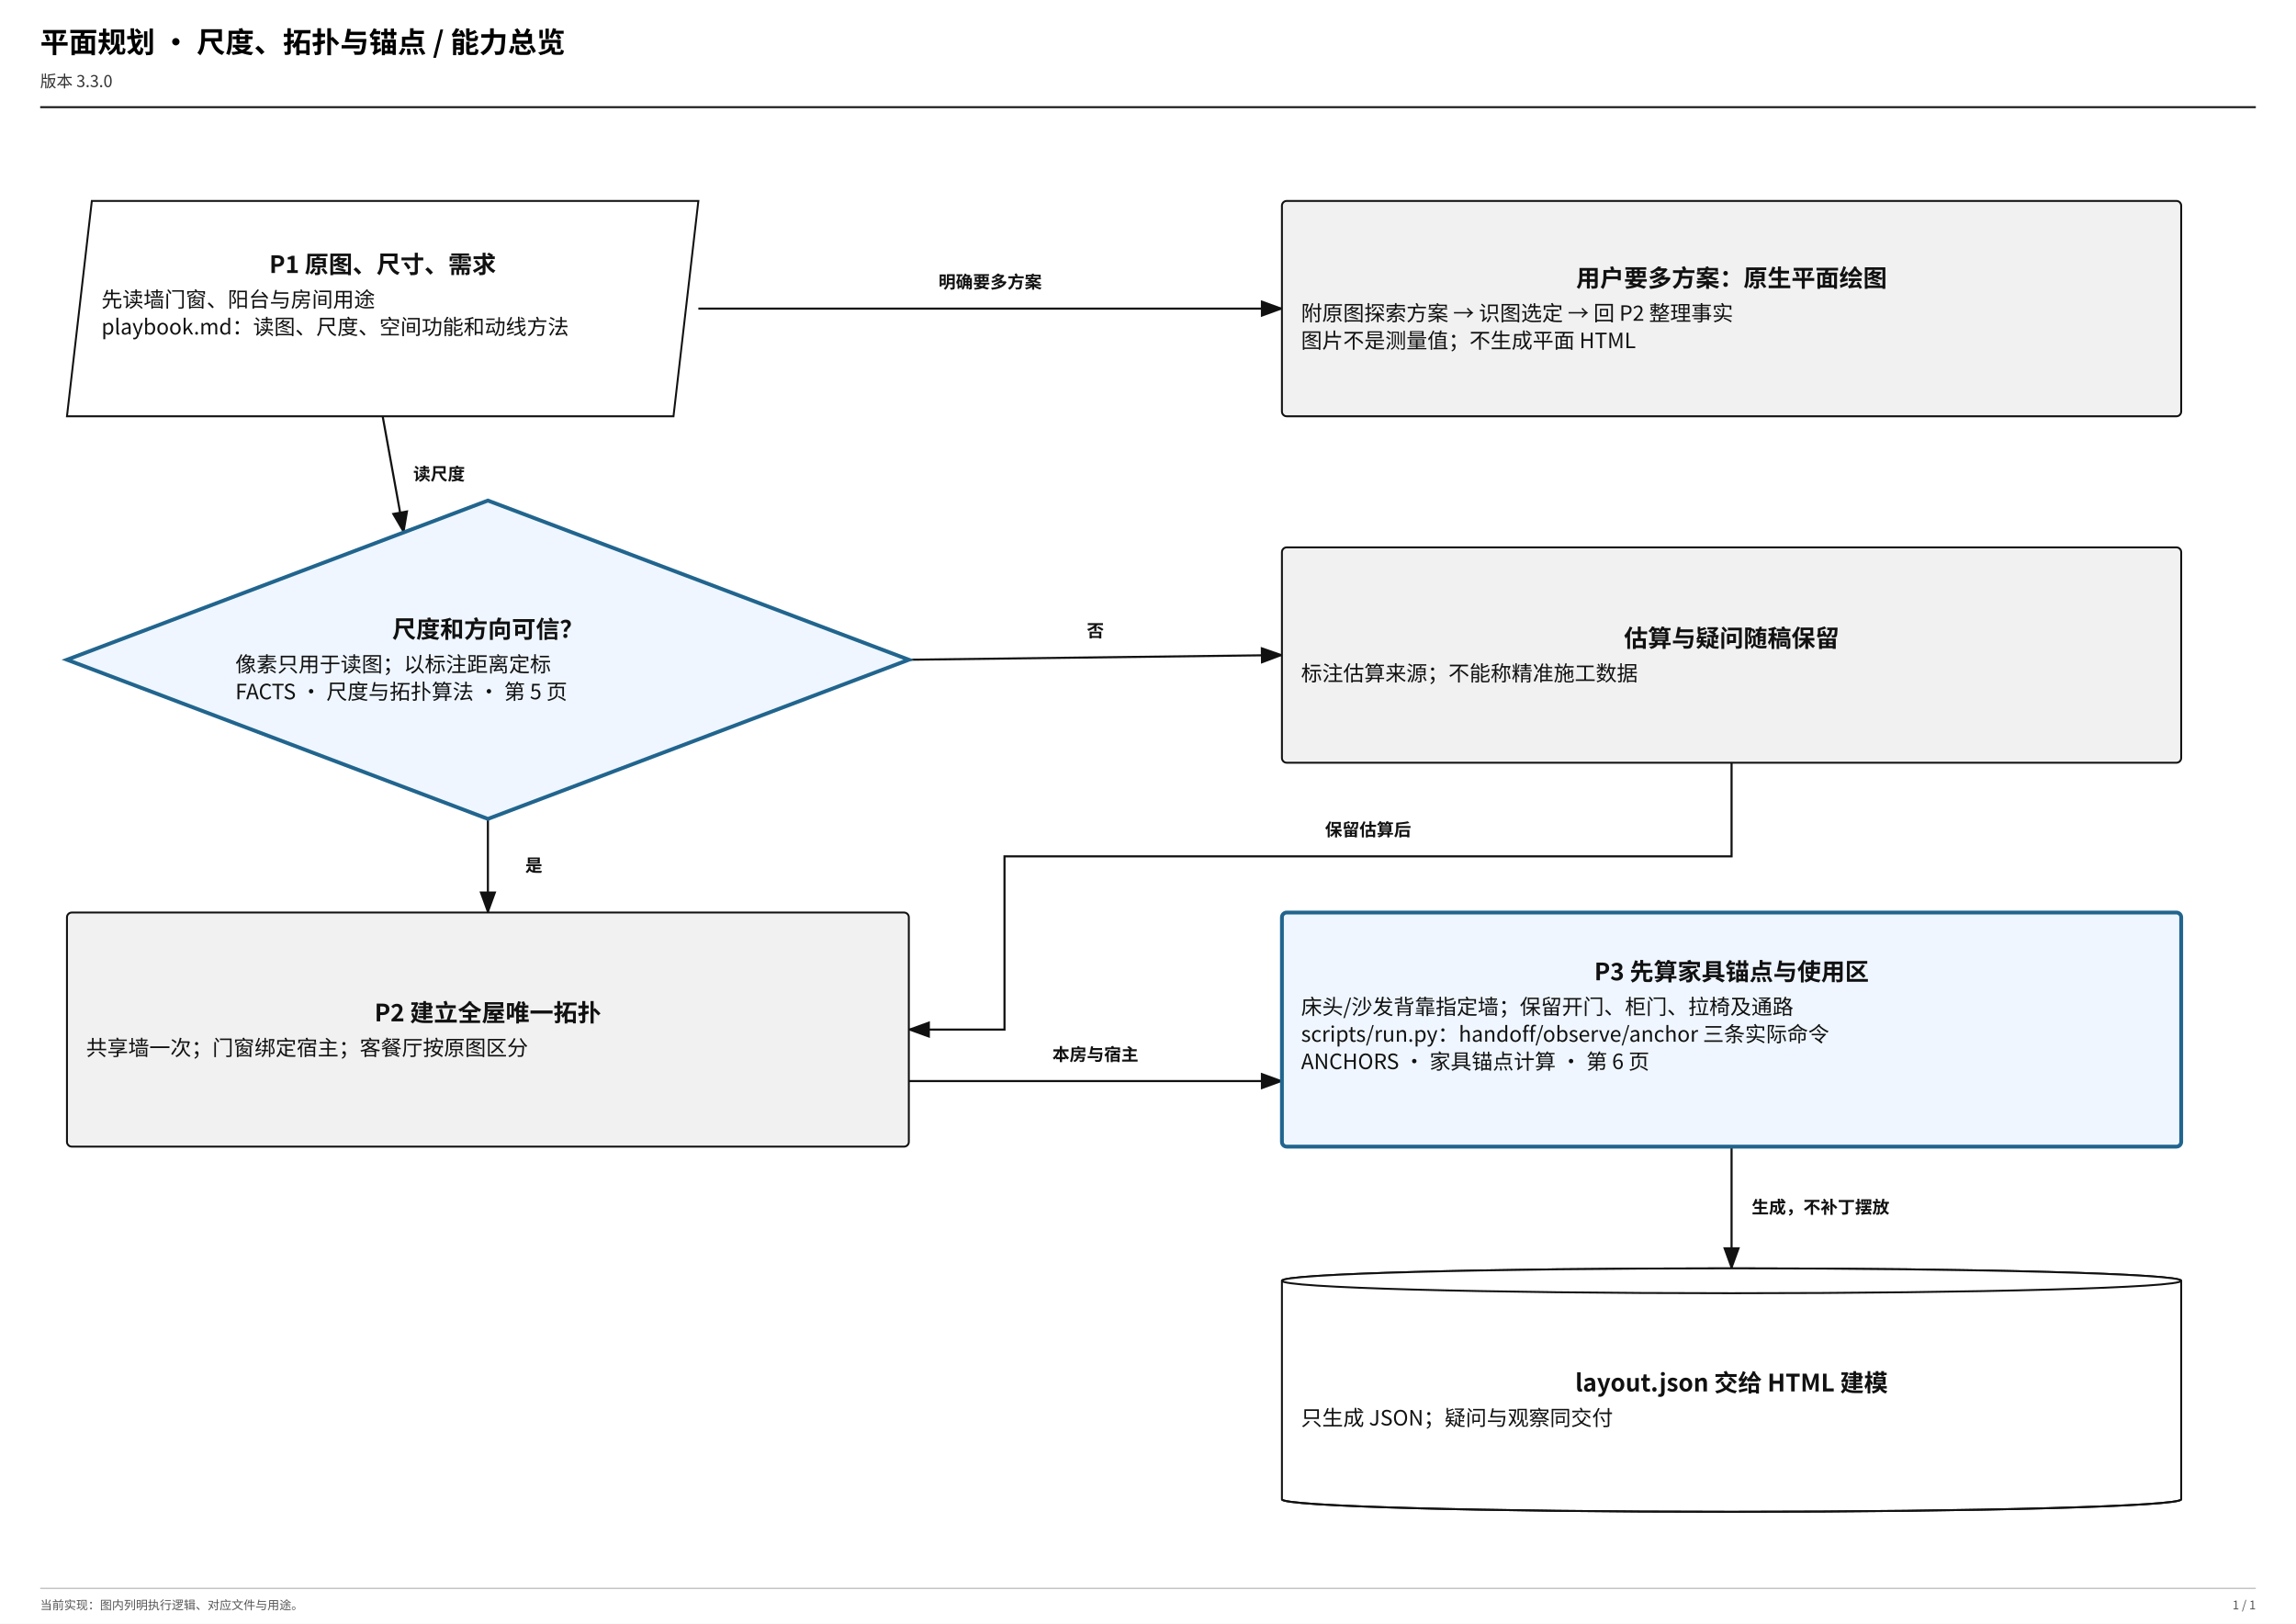
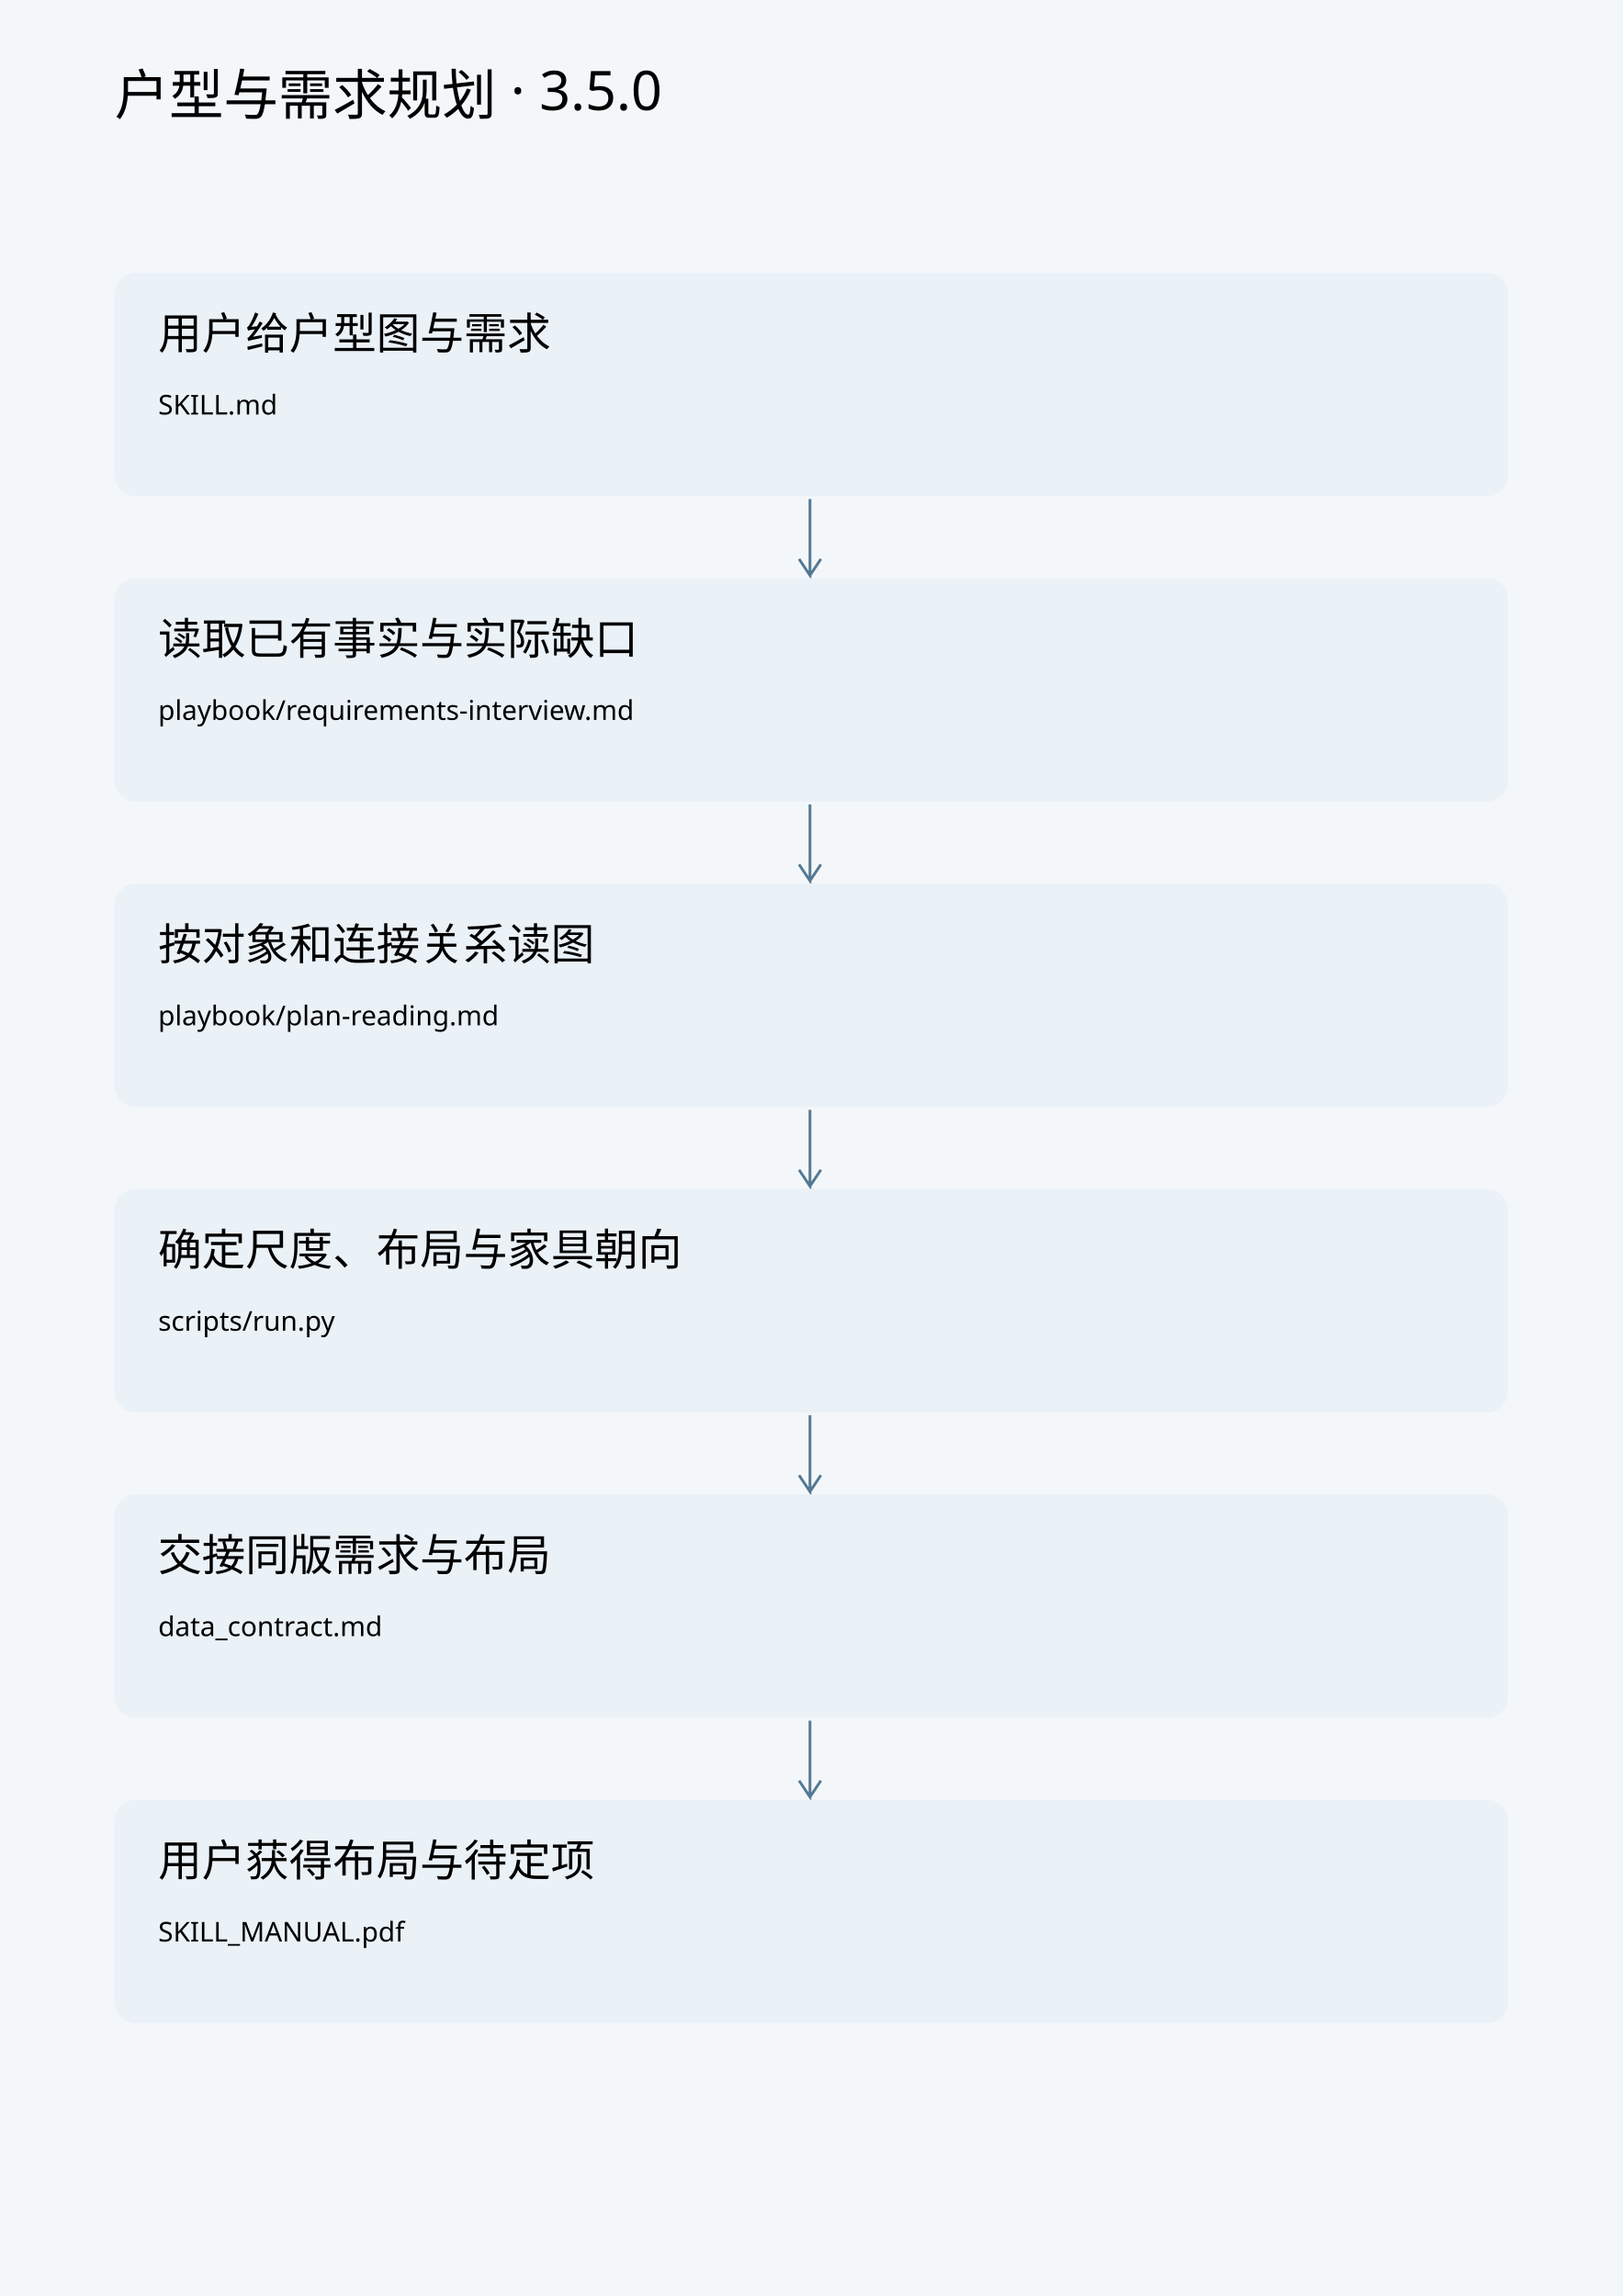
- <svg xmlns="http://www.w3.org/2000/svg" width="2400" height="1697" viewBox="0 0 2400 1697">
-   <defs>
-     <marker id="arrow" markerWidth="12" markerHeight="12" refX="10" refY="4" orient="auto" markerUnits="strokeWidth">
-       <path d="M0,0 L0,8 L11,4 z" fill="#111" />
-     </marker>
-     <style>text{font-family:"Noto Sans CJK SC","Microsoft YaHei","PingFang SC",Arial,sans-serif;letter-spacing:0}</style>
-   </defs>
-   <rect width="2400" height="1697" fill="#fff" />
-   <text x="42" y="55" font-size="30" font-weight="800">平面规划 · 尺度、拓扑与锚点 / 能力总览</text>
-   <text x="42" y="91" font-size="17" fill="#333">版本 3.3.0</text>
-   <line x1="42" y1="112" x2="2358" y2="112" stroke="#111" stroke-width="2" />
-   <g>
-     <polyline points="400,435.071 422,556.414" fill="none" stroke="#111" stroke-width="2.2" marker-end="url(#arrow)" />
-     <rect x="423" y="480.243" width="72" height="31" rx="3" fill="#fff" fill-opacity="0.94" />
-     <text x="459" y="501.863" text-anchor="middle" font-size="18" font-weight="600" fill="#111">
-       <tspan x="459" dy="0">读尺度</tspan>
-     </text>
-   </g>
-   <g>
-     <polyline points="730,322.536 1340,322.536" fill="none" stroke="#111" stroke-width="2.2" marker-end="url(#arrow)" />
-     <rect x="972" y="279.536" width="126" height="31" rx="3" fill="#fff" fill-opacity="0.94" />
-     <text x="1035" y="301.156" text-anchor="middle" font-size="18" font-weight="600" fill="#111">
-       <tspan x="1035" dy="0">明确要多方案</tspan>
-     </text>
-   </g>
-   <g>
-     <polyline points="950,689.5 1340,684.607" fill="none" stroke="#111" stroke-width="2.2" marker-end="url(#arrow)" />
-     <rect x="1109" y="644.054" width="72" height="31" rx="3" fill="#fff" fill-opacity="0.94" />
-     <text x="1145" y="665.674" text-anchor="middle" font-size="18" font-weight="600" fill="#111">
-       <tspan x="1145" dy="0">否</tspan>
-     </text>
-   </g>
-   <g>
-     <polyline points="510,855.857 510,953.714" fill="none" stroke="#111" stroke-width="2.2" marker-end="url(#arrow)" />
-     <rect x="522" y="889.286" width="72" height="31" rx="3" fill="#fff" fill-opacity="0.94" />
-     <text x="558" y="910.906" text-anchor="middle" font-size="18" font-weight="600" fill="#111">
-       <tspan x="558" dy="0">是</tspan>
-     </text>
-   </g>
-   <g>
-     <polyline points="1810,797.143 1810,895 1050,895 1050,1076.036 950,1076.036" fill="none" stroke="#111" stroke-width="2.2" marker-end="url(#arrow)" />
-     <rect x="1376" y="852" width="108" height="31" rx="3" fill="#fff" fill-opacity="0.94" />
-     <text x="1430" y="873.62" text-anchor="middle" font-size="18" font-weight="600" fill="#111">
-       <tspan x="1430" dy="0">保留估算后</tspan>
-     </text>
-   </g>
-   <g>
-     <polyline points="950,1129.857 1340,1129.857" fill="none" stroke="#111" stroke-width="2.2" marker-end="url(#arrow)" />
-     <rect x="1091" y="1086.857" width="108" height="31" rx="3" fill="#fff" fill-opacity="0.94" />
-     <text x="1145" y="1108.477" text-anchor="middle" font-size="18" font-weight="600" fill="#111">
-       <tspan x="1145" dy="0">本房与宿主</tspan>
-     </text>
-   </g>
-   <g>
-     <polyline points="1810,1198.357 1810,1325.571" fill="none" stroke="#111" stroke-width="2.2" marker-end="url(#arrow)" />
-     <rect x="1822" y="1246.464" width="162" height="31" rx="3" fill="#fff" fill-opacity="0.94" />
-     <text x="1903" y="1268.084" text-anchor="middle" font-size="18" font-weight="600" fill="#111">
-       <tspan x="1903" dy="0">生成，不补丁摆放</tspan>
-     </text>
-   </g>
-   <g>
-     <polygon points="96,210 730,210 704,435.071 70,435.071" fill="#fff" stroke="#111" stroke-width="2" />
-     <text x="400" y="285.336" text-anchor="middle" font-size="25" font-weight="700" fill="#111">
-       <tspan x="400" dy="0">P1 原图、尺寸、需求</tspan>
-     </text>
-     <text x="106" y="320.936" text-anchor="start" font-size="22" font-weight="430" fill="#111">
-       <tspan x="106" dy="0">先读墙门窗、阳台与房间用途</tspan>
-       <tspan x="106" dy="28.6" />
-       <tspan x="106" dy="28.6">playbook.md：读图、尺度、空间功能和动线方法</tspan>
-     </text>
-   </g>
-   <g>
-     <polygon points="510,523.143 950,689.5 510,855.857 70,689.5" fill="#eff6ff" stroke="#21658e" stroke-width="4" />
-     <text x="510" y="666.6" text-anchor="middle" font-size="25" font-weight="700" fill="#111">
-       <tspan x="510" dy="0">尺度和方向可信？</tspan>
-     </text>
-     <text x="246" y="702.2" text-anchor="start" font-size="22" font-weight="430" fill="#111">
-       <tspan x="246" dy="0">像素只用于读图；以标注距离定标</tspan>
-       <tspan x="246" dy="28.6">FACTS · 尺度与拓扑算法 · 第 5 页</tspan>
-     </text>
-   </g>
-   <g>
-     <rect x="1340" y="572.071" width="940" height="225.071" rx="5" fill="#f1f1f1" stroke="#111" stroke-width="2" />
-     <text x="1810" y="676.007" text-anchor="middle" font-size="25" font-weight="700" fill="#111">
-       <tspan x="1810" dy="0">估算与疑问随稿保留</tspan>
-     </text>
-     <text x="1360" y="711.607" text-anchor="start" font-size="22" font-weight="430" fill="#111">
-       <tspan x="1360" dy="0">标注估算来源；不能称精准施工数据</tspan>
-     </text>
-   </g>
-   <g>
-     <rect x="70" y="953.714" width="880" height="244.643" rx="5" fill="#f1f1f1" stroke="#111" stroke-width="2" />
-     <text x="510" y="1067.436" text-anchor="middle" font-size="25" font-weight="700" fill="#111">
-       <tspan x="510" dy="0">P2 建立全屋唯一拓扑</tspan>
-     </text>
-     <text x="90" y="1103.036" text-anchor="start" font-size="22" font-weight="430" fill="#111">
-       <tspan x="90" dy="0">共享墙一次；门窗绑定宿主；客餐厅按原图区分</tspan>
-     </text>
-   </g>
-   <g>
-     <rect x="1340" y="953.714" width="940" height="244.643" rx="5" fill="#eff6ff" stroke="#21658e" stroke-width="4" />
-     <text x="1810" y="1024.536" text-anchor="middle" font-size="25" font-weight="700" fill="#111">
-       <tspan x="1810" dy="0">P3 先算家具锚点与使用区</tspan>
-     </text>
-     <text x="1360" y="1060.136" text-anchor="start" font-size="22" font-weight="430" fill="#111">
-       <tspan x="1360" dy="0">床头/沙发背靠指定墙；保留开门、柜门、拉椅及通路</tspan>
-       <tspan x="1360" dy="28.6" />
-       <tspan x="1360" dy="28.6">scripts/run.py：handoff/observe/anchor 三条实际命令</tspan>
-       <tspan x="1360" dy="28.6">ANCHORS · 家具锚点计算 · 第 6 页</tspan>
-     </text>
-   </g>
-   <g>
-     <path d="M 1340 1338.571 A 470 13 0 0 1 2280 1338.571 L 2280 1567 A 470 13 0 0 1 1340 1567 Z" fill="#fff" stroke="#111" stroke-width="2" />
-     <ellipse cx="1810" cy="1338.571" rx="470" ry="13" fill="#fff" stroke="#111" stroke-width="2" />
-     <path d="M 1340 1567 A 470 13 0 0 0 2280 1567" fill="none" stroke="#111" stroke-width="2" />
-     <text x="1810" y="1454.186" text-anchor="middle" font-size="25" font-weight="700" fill="#111">
-       <tspan x="1810" dy="0">layout.json 交给 HTML 建模</tspan>
-     </text>
-     <text x="1360" y="1489.786" text-anchor="start" font-size="22" font-weight="430" fill="#111">
-       <tspan x="1360" dy="0">只生成 JSON；疑问与观察同交付</tspan>
-     </text>
-   </g>
-   <g>
-     <rect x="1340" y="210" width="940" height="225.071" rx="5" fill="#f1f1f1" stroke="#111" stroke-width="2" />
-     <text x="1810" y="299.636" text-anchor="middle" font-size="25" font-weight="700" fill="#111">
-       <tspan x="1810" dy="0">用户要多方案：原生平面绘图</tspan>
-     </text>
-     <text x="1360" y="335.236" text-anchor="start" font-size="22" font-weight="430" fill="#111">
-       <tspan x="1360" dy="0">附原图探索方案 → 识图选定 → 回 P2 整理事实</tspan>
-       <tspan x="1360" dy="28.6">图片不是测量值；不生成平面 HTML</tspan>
-     </text>
-   </g>
-   <line x1="42" y1="1660" x2="2358" y2="1660" stroke="#aaa" stroke-width="1" />
-   <text x="42" y="1682" font-size="12.5" fill="#555">当前实现：图内列明执行逻辑、对应文件与用途。</text>
-   <text x="2358" y="1682" text-anchor="end" font-size="12.5" fill="#555">1 / 1</text>
+ <svg xmlns="http://www.w3.org/2000/svg" width="595" height="842" viewBox="0 0 595 842">
+   <rect width="595" height="842" fill="#f4f7fa" />
+   <text x="42" y="42" font-family="sans-serif" font-size="20">户型与需求规划 · 3.5.0</text>
+   <rect x="42" y="100" width="511" height="82" rx="8" fill="#eaf1f7" />
+   <text x="58" y="128" font-family="sans-serif" font-size="16">用户给户型图与需求</text>
+   <text x="58" y="152" font-family="sans-serif" font-size="10">SKILL.md</text>
+   <path d="M297 183 v28 l-4 -6 m4 6 l4 -6" fill="none" stroke="#537893" />
+   <rect x="42" y="212" width="511" height="82" rx="8" fill="#eaf1f7" />
+   <text x="58" y="240" font-family="sans-serif" font-size="16">读取已有事实与实际缺口</text>
+   <text x="58" y="264" font-family="sans-serif" font-size="10">playbook/requirements-interview.md</text>
+   <path d="M297 295 v28 l-4 -6 m4 6 l4 -6" fill="none" stroke="#537893" />
+   <rect x="42" y="324" width="511" height="82" rx="8" fill="#eaf1f7" />
+   <text x="58" y="352" font-family="sans-serif" font-size="16">按对象和连接关系读图</text>
+   <text x="58" y="376" font-family="sans-serif" font-size="10">playbook/plan-reading.md</text>
+   <path d="M297 407 v28 l-4 -6 m4 6 l4 -6" fill="none" stroke="#537893" />
+   <rect x="42" y="436" width="511" height="82" rx="8" fill="#eaf1f7" />
+   <text x="58" y="464" font-family="sans-serif" font-size="16">确定尺度、布局与家具朝向</text>
+   <text x="58" y="488" font-family="sans-serif" font-size="10">scripts/run.py</text>
+   <path d="M297 519 v28 l-4 -6 m4 6 l4 -6" fill="none" stroke="#537893" />
+   <rect x="42" y="548" width="511" height="82" rx="8" fill="#eaf1f7" />
+   <text x="58" y="576" font-family="sans-serif" font-size="16">交接同版需求与布局</text>
+   <text x="58" y="600" font-family="sans-serif" font-size="10">data_contract.md</text>
+   <path d="M297 631 v28 l-4 -6 m4 6 l4 -6" fill="none" stroke="#537893" />
+   <rect x="42" y="660" width="511" height="82" rx="8" fill="#eaf1f7" />
+   <text x="58" y="688" font-family="sans-serif" font-size="16">用户获得布局与待定项</text>
+   <text x="58" y="712" font-family="sans-serif" font-size="10">SKILL_MANUAL.pdf</text>
</svg>
